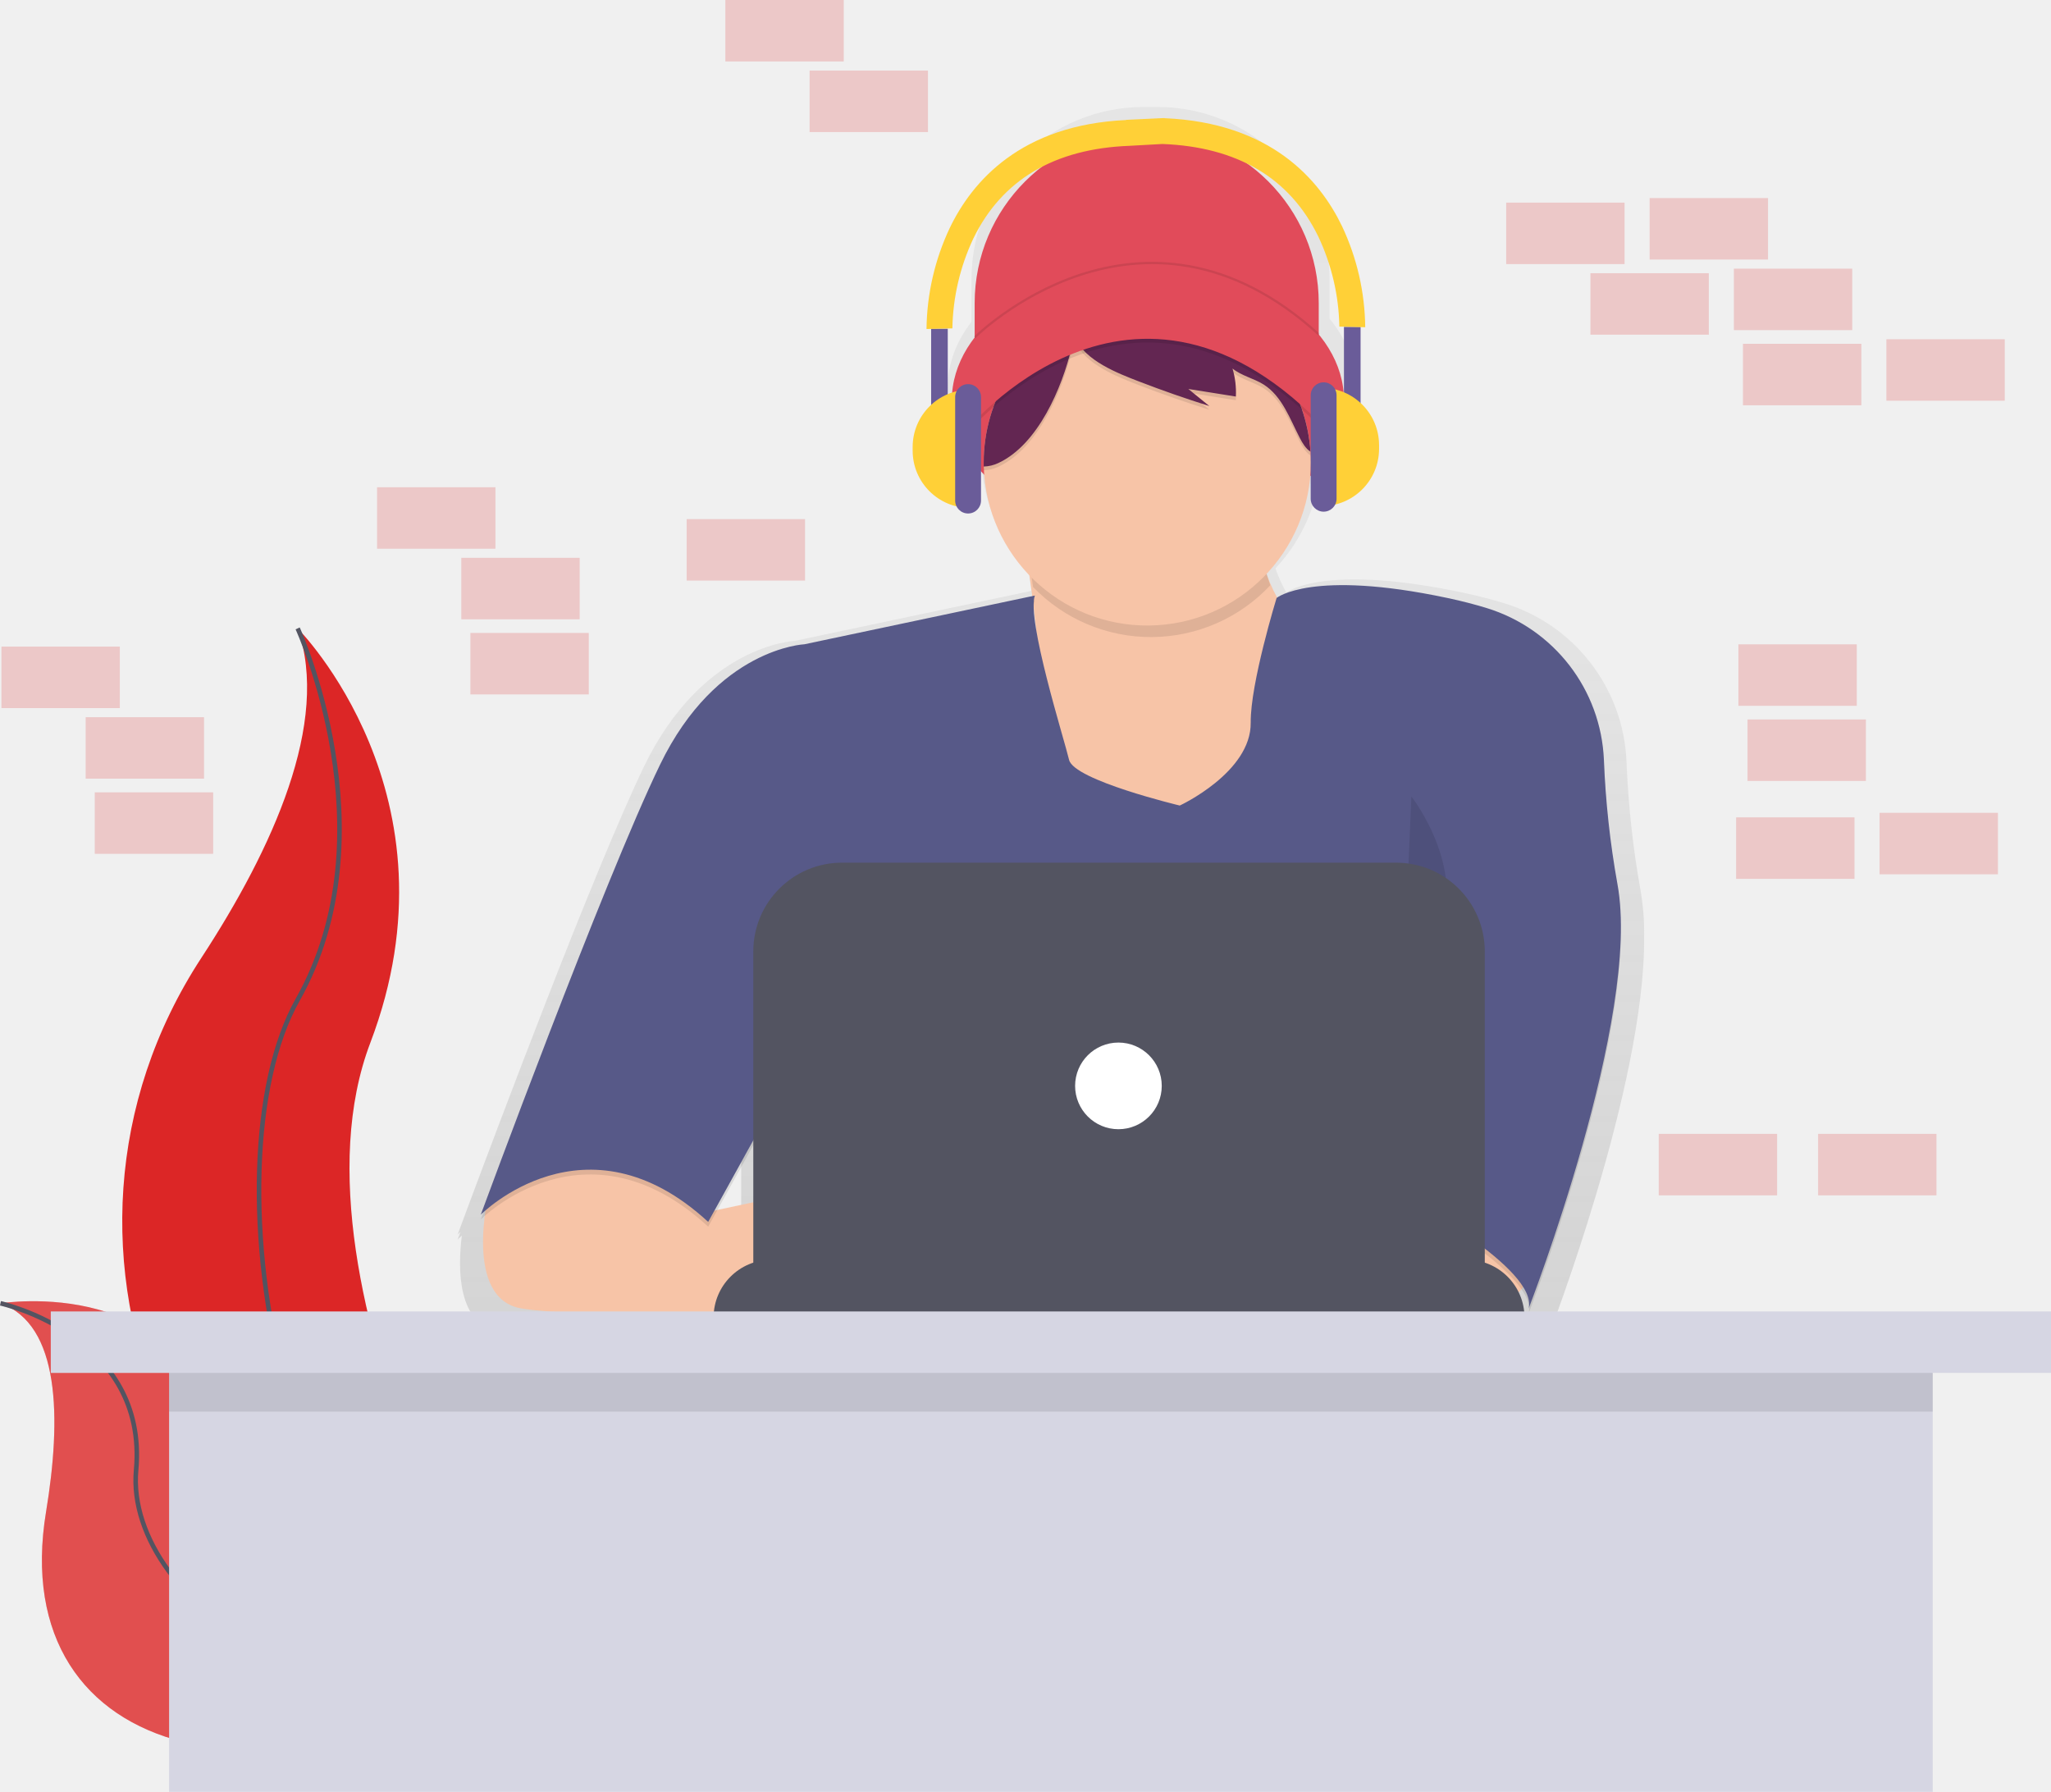
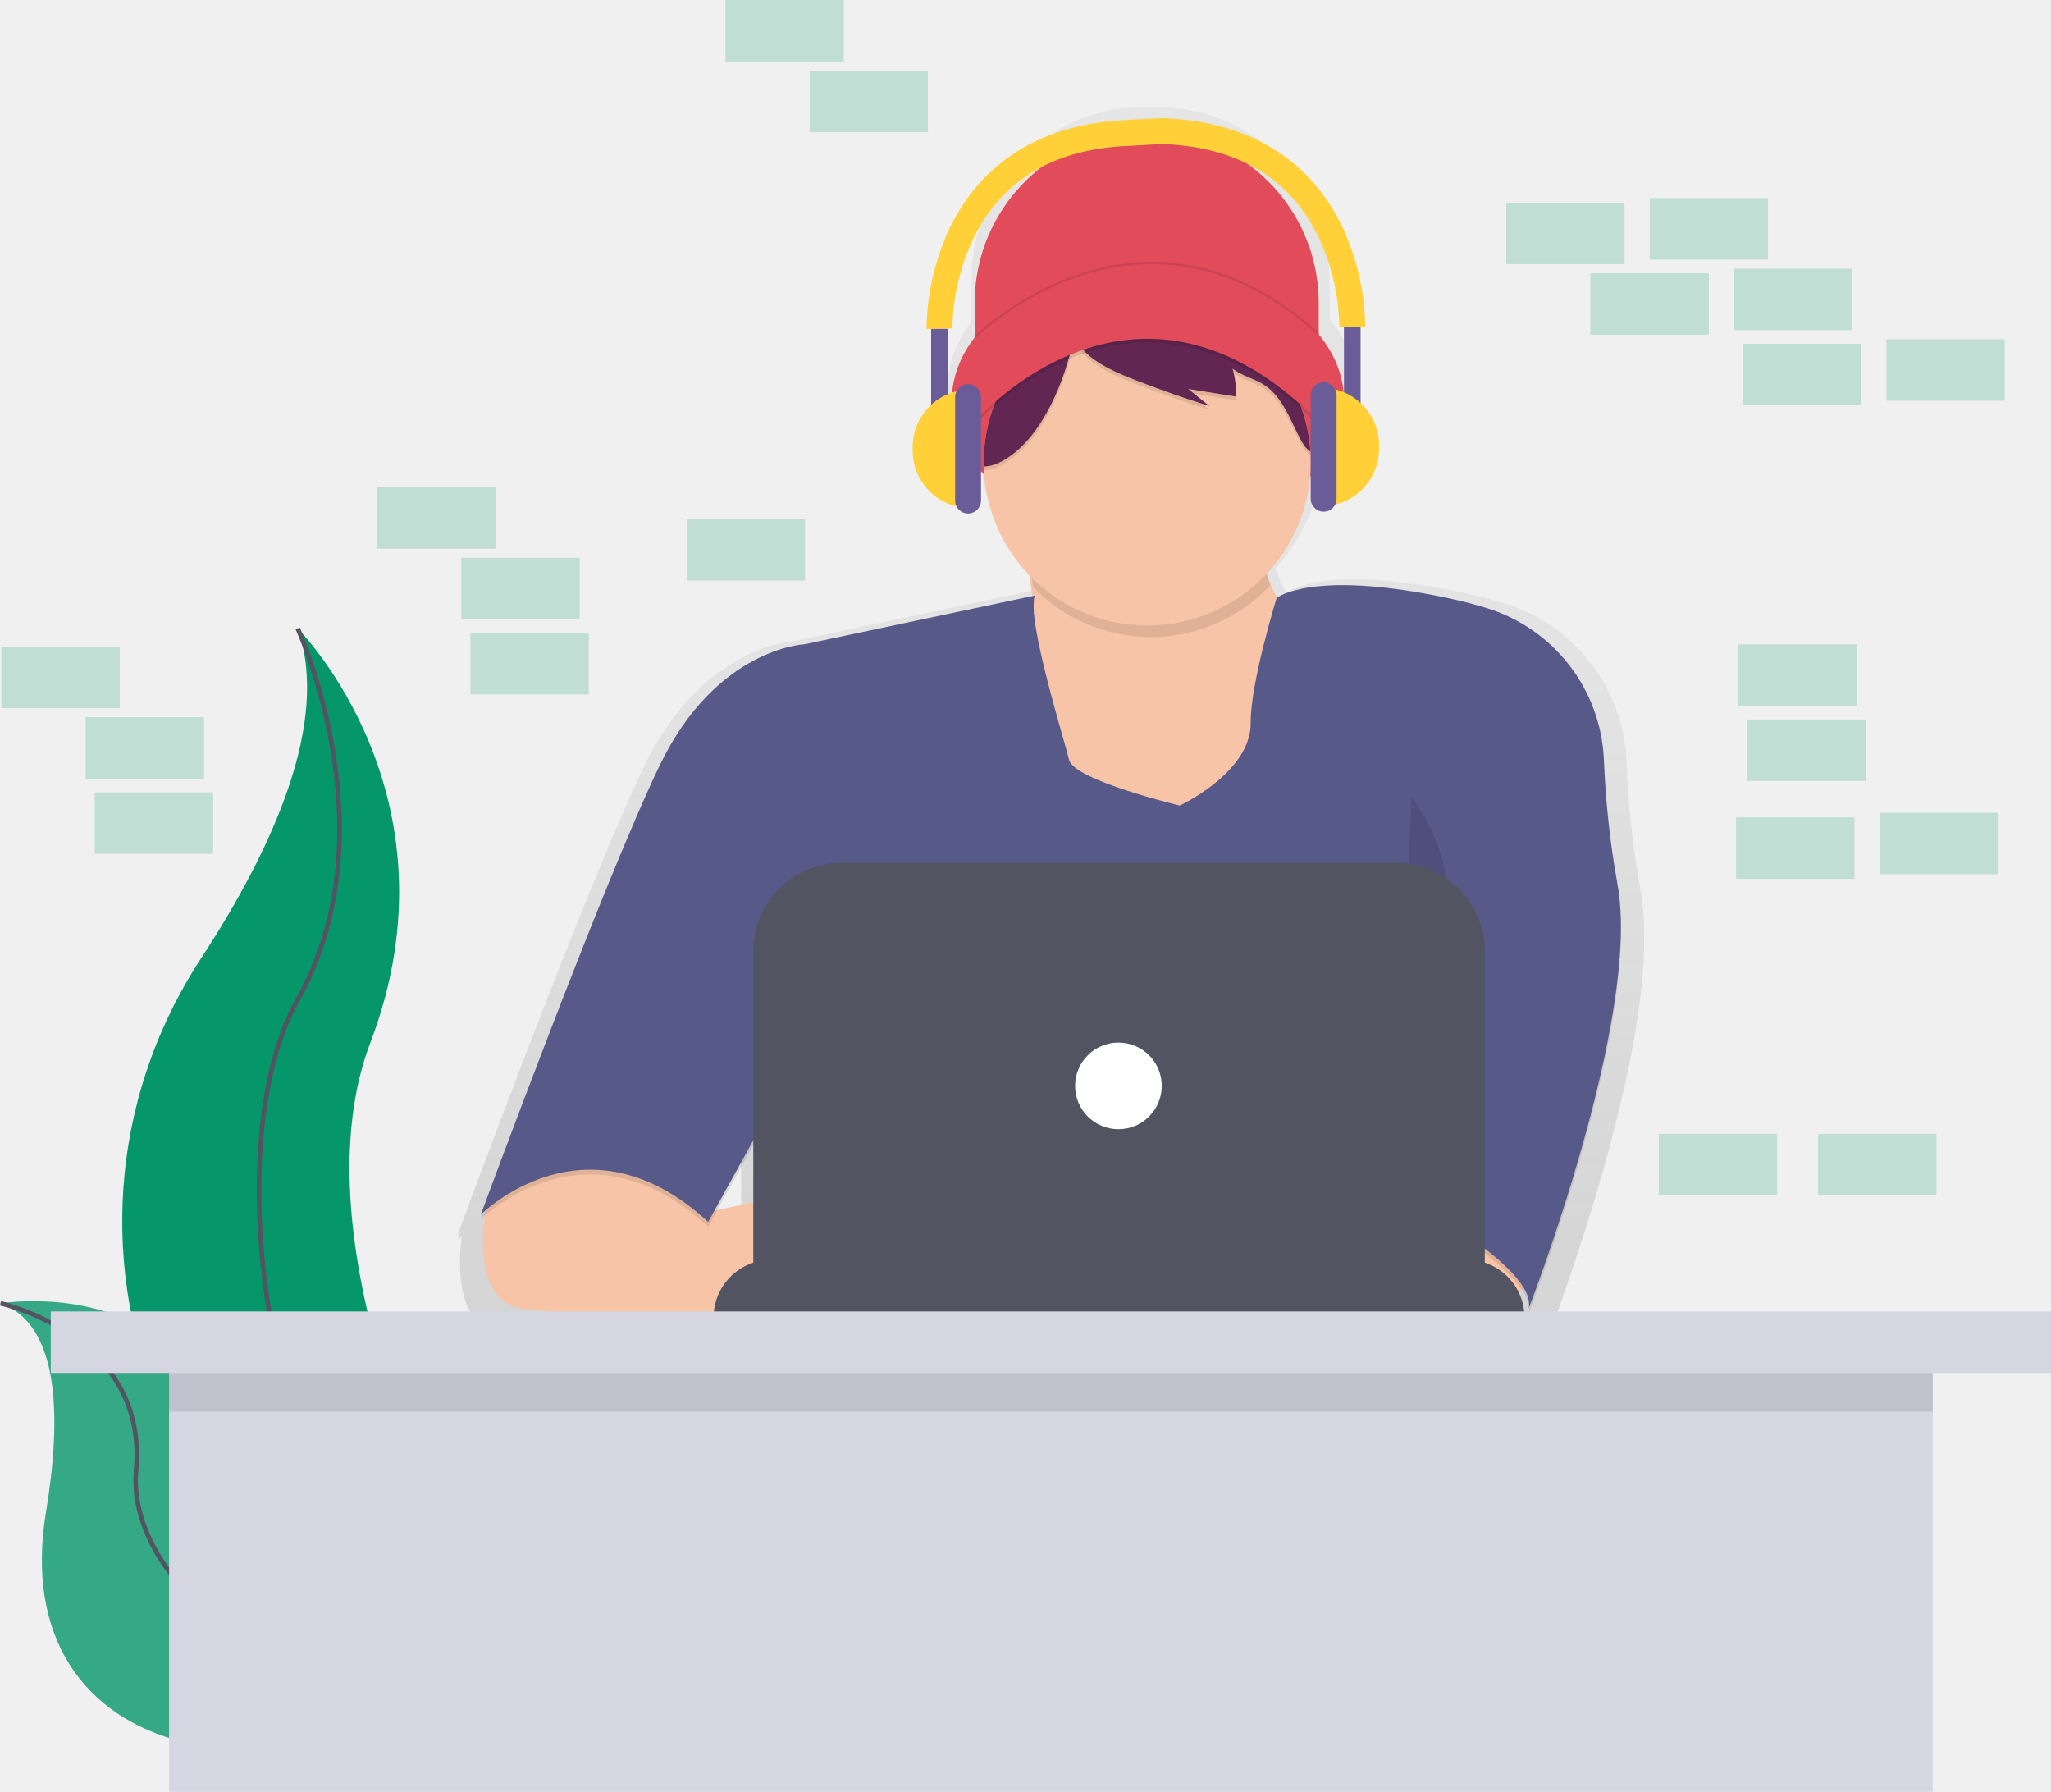
<svg xmlns="http://www.w3.org/2000/svg" id="6088ba52-b752-42bb-ac91-0a74df332082" data-name="Layer 1" width="900.94" height="787" viewBox="0 0 900.94 787">
  <defs>
    <linearGradient id="33dd52eb-d837-4874-aadb-63a17bd6edfc" x1="611.05" y1="646" x2="611.05" y2="103.5" gradientUnits="userSpaceOnUse">
      <stop offset="0" stop-color="gray" stop-opacity="0.25" />
      <stop offset="0.54" stop-color="gray" stop-opacity="0.12" />
      <stop offset="1" stop-color="gray" stop-opacity="0.1" />
    </linearGradient>
  </defs>
-   <rect x="763.63" y="283" width="52" height="27" fill="#dc2626" opacity="0.2" />
-   <rect x="767.63" y="316" width="52" height="27" fill="#dc2626" opacity="0.2" />
-   <rect x="724.63" y="87" width="52" height="27" fill="#dc2626" opacity="0.2" />
-   <rect x="761.63" y="118" width="52" height="27" fill="#dc2626" opacity="0.2" />
-   <rect x="661.63" y="89" width="52" height="27" fill="#dc2626" opacity="0.2" />
-   <rect x="828.63" y="149" width="52" height="27" fill="#dc2626" opacity="0.2" />
-   <rect x="765.63" y="151" width="52" height="27" fill="#dc2626" opacity="0.2" />
-   <rect x="698.63" y="120" width="52" height="27" fill="#dc2626" opacity="0.2" />
-   <rect x="825.63" y="357" width="52" height="27" fill="#dc2626" opacity="0.2" />
-   <rect x="762.63" y="359" width="52" height="27" fill="#dc2626" opacity="0.2" />
-   <path d="M280.17,332.5s73.29,73.29,31.92,182S383,804.14,383,804.14s-1.2-.18-3.43-.57C229.05,777,154.26,604.85,238,477,269.08,429.41,294.62,373.64,280.17,332.5Z" transform="translate(-149.42 -56.5)" fill="#dc2626" />
+   <rect x="763.63" y="283" width="52" height="27" fill="#059669" opacity="0.2" />
+   <rect x="767.63" y="316" width="52" height="27" fill="#059669" opacity="0.2" />
+   <rect x="724.63" y="87" width="52" height="27" fill="#059669" opacity="0.2" />
+   <rect x="761.63" y="118" width="52" height="27" fill="#059669" opacity="0.2" />
+   <rect x="661.63" y="89" width="52" height="27" fill="#059669" opacity="0.2" />
+   <rect x="828.63" y="149" width="52" height="27" fill="#059669" opacity="0.2" />
+   <rect x="765.63" y="151" width="52" height="27" fill="#059669" opacity="0.2" />
+   <rect x="698.63" y="120" width="52" height="27" fill="#059669" opacity="0.2" />
+   <rect x="825.63" y="357" width="52" height="27" fill="#059669" opacity="0.2" />
+   <rect x="762.63" y="359" width="52" height="27" fill="#059669" opacity="0.2" />
+   <path d="M280.17,332.5s73.29,73.29,31.92,182S383,804.14,383,804.14s-1.2-.18-3.43-.57C229.05,777,154.26,604.85,238,477,269.08,429.41,294.62,373.64,280.17,332.5Z" transform="translate(-149.42 -56.5)" fill="#059669" />
  <path d="M280.17,332.5s41.37,89.84,0,163.12-7.09,279,102.84,308.52" transform="translate(-149.42 -56.5)" fill="none" stroke="#535461" stroke-miterlimit="10" stroke-width="2" />
-   <path d="M149.63,628.92s83.63-13.32,91.25,61.63S401.7,775.89,401.7,775.89s-1,.68-2.87,1.91c-126.49,83-247.4,52.89-229.17-57.36C176.43,679.45,175.87,638.28,149.63,628.92Z" transform="translate(-149.42 -56.5)" fill="#dc2626" />
+   <path d="M149.63,628.92s83.63-13.32,91.25,61.63S401.7,775.89,401.7,775.89s-1,.68-2.87,1.91c-126.49,83-247.4,52.89-229.17-57.36C176.43,679.45,175.87,638.28,149.63,628.92Z" transform="translate(-149.42 -56.5)" fill="#059669" />
  <path d="M149.63,628.92s83.63-13.32,91.25,61.63S401.7,775.89,401.7,775.89s-1,.68-2.87,1.91c-126.49,83-247.4,52.89-229.17-57.36C176.43,679.45,175.87,638.28,149.63,628.92Z" transform="translate(-149.42 -56.5)" fill="#f5f5f5" opacity="0.2" />
  <path d="M149.63,628.92s64.91,14.25,59.58,73.27S305.61,832,401.7,775.89" transform="translate(-149.42 -56.5)" fill="none" stroke="#535461" stroke-miterlimit="10" stroke-width="2" />
-   <rect x="0.63" y="284" width="52" height="27" fill="#dc2626" opacity="0.2" />
-   <rect x="37.63" y="315" width="52" height="27" fill="#dc2626" opacity="0.2" />
-   <rect x="318.63" width="52" height="27" fill="#dc2626" opacity="0.2" />
-   <rect x="728.63" y="498" width="52" height="27" fill="#dc2626" opacity="0.2" />
-   <rect x="41.63" y="348" width="52" height="27" fill="#dc2626" opacity="0.2" />
-   <rect x="355.63" y="31" width="52" height="27" fill="#dc2626" opacity="0.2" />
-   <rect x="165.63" y="214" width="52" height="27" fill="#dc2626" opacity="0.2" />
-   <rect x="202.63" y="245" width="52" height="27" fill="#dc2626" opacity="0.2" />
-   <rect x="301.63" y="228" width="52" height="27" fill="#dc2626" opacity="0.2" />
-   <rect x="206.63" y="278" width="52" height="27" fill="#dc2626" opacity="0.2" />
-   <rect x="798.63" y="498" width="52" height="27" fill="#dc2626" opacity="0.2" />
+   <rect x="0.63" y="284" width="52" height="27" fill="#059669" opacity="0.2" />
+   <rect x="37.63" y="315" width="52" height="27" fill="#059669" opacity="0.2" />
+   <rect x="318.63" width="52" height="27" fill="#059669" opacity="0.2" />
+   <rect x="728.63" y="498" width="52" height="27" fill="#059669" opacity="0.2" />
+   <rect x="41.63" y="348" width="52" height="27" fill="#059669" opacity="0.2" />
+   <rect x="355.63" y="31" width="52" height="27" fill="#059669" opacity="0.2" />
+   <rect x="165.63" y="214" width="52" height="27" fill="#059669" opacity="0.2" />
+   <rect x="202.63" y="245" width="52" height="27" fill="#059669" opacity="0.2" />
+   <rect x="301.63" y="228" width="52" height="27" fill="#059669" opacity="0.2" />
+   <rect x="206.63" y="278" width="52" height="27" fill="#059669" opacity="0.2" />
+   <rect x="798.63" y="498" width="52" height="27" fill="#059669" opacity="0.2" />
  <path d="M870.07,447.61a412.25,412.25,0,0,1-6.18-56.71h0a76,76,0,0,0-53.46-69.38c-5.46-1.68-11.47-3.25-18.11-4.66-58.2-12.36-75.88-1.57-77.89-.15A74.63,74.63,0,0,1,710,307.1c-.1-.34-.19-.68-.29-1a74.51,74.51,0,0,0,19.91-44.89c9.71-9.84,15.38-21.72,15.38-34.51,0-11-4.2-21.32-11.55-30.25V179.07a75.57,75.57,0,0,0-75.57-75.57h-6.13a75.57,75.57,0,0,0-75.57,75.57v18.73c-6.67,8.61-10.45,18.44-10.45,28.88,0,12.52,5.44,24.16,14.78,33.88a74.52,74.52,0,0,0,20.74,46.34c.41,2.84.83,5.89,1.24,9.11L498.39,338s-40.14,1.65-66,55C410.52,438.19,367,554.29,354.11,588.85h0c-2.33,6.26-3.65,9.85-3.65,9.85s.43-.43,1.24-1.17l-1.24,3.37s.63-.64,1.83-1.69c-1.82,14.46-2.08,39.29,16.86,42.38,15.88,2.59,56.8,3.66,87.71,4.09v0H459c20.49.27,36.08.27,36.08.27v-.27H827.52v-3.41a22.91,22.91,0,0,0-1.83-9l.46-.56a18.25,18.25,0,0,1,3.45,8,8,8,0,0,1-.16.84l.2-.51a8.56,8.56,0,0,1-.2,2.71s42.65-109.89,42.19-175.51A111.17,111.17,0,0,0,870.07,447.61ZM604.22,330.86a76.25,76.25,0,0,1-1.06-9.48s0-.06,0-.09C603.53,324.38,603.89,327.58,604.22,330.86ZM475,566.9v26.19L458.6,596.6Z" transform="translate(-149.42 -56.5)" fill="url(#33dd52eb-d837-4874-aadb-63a17bd6edfc)" />
  <path d="M503.71,57.57h0a75.57,75.57,0,0,1,75.57,75.57v32.24a0,0,0,0,1,0,0H428.14a0,0,0,0,1,0,0V133.14A75.57,75.57,0,0,1,503.71,57.57Z" fill="#e14b5a" />
  <ellipse cx="504.24" cy="175.95" rx="86.14" ry="59.19" fill="#e14b5a" />
  <path d="M598.44,289.79s18,94.07,0,119.44,55,35.41,55,35.41L729,417.16l10.57-67.65s-46-25.9-36.47-78.22Z" transform="translate(-149.42 -56.5)" fill="#f7c4a7" />
  <path d="M821.46,606.89s4.76,20.61-21.14,24.31a146.45,146.45,0,0,1-46.08-.55l-5.71-51.77h60.25Z" transform="translate(-149.42 -56.5)" fill="#f7c4a7" />
  <path d="M364.12,580.51S352.68,627,378.58,631.2s121,4.23,121,4.23v-55l-43.06,9.2L416.1,550.87Z" transform="translate(-149.42 -56.5)" fill="#f7c4a7" />
  <path d="M604,320.18l-101.21,21.4s-38.58,1.59-63.42,52.85-78.75,197.66-78.75,197.66,46-46.51,99.89,3.17l35.94-65-7.93,103.06H767V584.69s58.13,31.18,53.91,48.62c0,0,49.75-128.18,39-186.43a396.18,396.18,0,0,1-5.94-54.5h0a73,73,0,0,0-51.38-66.67c-5.24-1.61-11-3.12-17.4-4.47-59.72-12.68-75,0-75,0s-11.57,37.64-11.36,54.7c.26,21.93-31.18,36.47-31.18,36.47s-46.51-11.1-48.62-20.08S600.28,330.75,604,320.18Z" transform="translate(-149.42 -56.5)" opacity="0.1" />
  <path d="M604,318.07l-101.21,21.4s-38.58,1.59-63.42,52.85S360.61,590,360.61,590s46-46.51,99.89,3.17l35.94-65L488.51,631.2H767V582.58s58.13,31.18,53.91,48.62c0,0,49.75-128.18,39-186.43a396.18,396.18,0,0,1-5.94-54.5h0a73,73,0,0,0-51.38-66.67c-5.24-1.61-11-3.12-17.4-4.47-59.72-12.68-75,0-75,0s-11.57,37.64-11.36,54.7c.26,21.93-31.18,36.47-31.18,36.47s-46.51-11.1-48.62-20.08S600.28,328.64,604,318.07Z" transform="translate(-149.42 -56.5)" fill="#575988" />
  <path d="M707.42,313.58a71.53,71.53,0,0,1-2.76-37.52L600,294.55s1.51,7.91,3.22,19.76a71.86,71.86,0,0,0,104.18-.73Z" transform="translate(-149.42 -56.5)" opacity="0.1" />
  <path d="M725.27,259.67a71.88,71.88,0,0,1-143.73,1.74c0-.58,0-1.16,0-1.74a71.89,71.89,0,0,1,40.29-64.59q3.23-1.58,6.64-2.84a72.39,72.39,0,0,1,37-3.44h0a71.82,71.82,0,0,1,59.61,66.1Q725.27,257.27,725.27,259.67Z" transform="translate(-149.42 -56.5)" fill="#f7c4a7" />
  <g opacity="0.1">
    <path d="M628.36,193.93l.1-.06q-3.41,1.26-6.64,2.84a71.89,71.89,0,0,0-40.29,64.59c0,.58,0,1.16,0,1.74a16,16,0,0,0,6.45-1.55c17.52-8.18,28-33.2,32.16-50.65C621.64,204.59,623.05,197.55,628.36,193.93Z" transform="translate(-149.42 -56.5)" />
    <path d="M683.37,195.94a71.28,71.28,0,0,0-17.87-5.51,23.06,23.06,0,0,1,12.83,8.06,32.86,32.86,0,0,1,3.93,7,72.07,72.07,0,0,0-60.45,1.25c4.51,9.89,18.5,15.28,27.84,18.89q15.34,5.92,31,10.83l-9.24-7.5,20.87,3.32a36.15,36.15,0,0,0-1.46-12.3c4,3.22,9.3,4.3,13.64,7,8.13,5.13,11.52,15,15.95,23.55,1.17,2.26,2.55,4.57,4.66,6A71.91,71.91,0,0,0,683.37,195.94Z" transform="translate(-149.42 -56.5)" />
  </g>
  <path d="M628.36,192.3l.1-.06q-3.41,1.26-6.64,2.84a71.89,71.89,0,0,0-40.29,64.59c0,.58,0,1.16,0,1.74a16,16,0,0,0,6.45-1.55c17.52-8.18,28-33.2,32.16-50.65C621.64,203,623.05,195.93,628.36,192.3Z" transform="translate(-149.42 -56.5)" fill="#632652" />
  <path d="M683.37,194.32a71.28,71.28,0,0,0-17.87-5.51,23.06,23.06,0,0,1,12.83,8.06,32.86,32.86,0,0,1,3.93,7,72.07,72.07,0,0,0-60.45,1.25c4.51,9.89,18.5,15.28,27.84,18.89q15.34,5.92,31,10.83l-9.24-7.5,20.87,3.32a36.15,36.15,0,0,0-1.46-12.3c4,3.22,9.3,4.3,13.64,7,8.13,5.13,11.52,15,15.95,23.55,1.17,2.26,2.55,4.57,4.66,6A71.91,71.91,0,0,0,683.37,194.32Z" transform="translate(-149.42 -56.5)" fill="#632652" />
  <path d="M573.33,247.82s74-92,159.61,0l-7.4-20.61s-40.17-58.66-68.7-46-56.55,21.67-56.55,21.67Z" transform="translate(-149.42 -56.5)" opacity="0.1" />
  <path d="M573.33,246.19s74-92,159.61,0l-7.4-20.61s-40.17-58.66-68.7-46-56.55,21.67-56.55,21.67Z" transform="translate(-149.42 -56.5)" fill="#e14b5a" />
  <path d="M512.55,444.38s-15.85,42.28,6.34,80.33-19.55,53.91-19.55,53.91" transform="translate(-149.42 -56.5)" opacity="0.1" />
  <path d="M769.4,406.33s27.48,34.88,9.51,66.06S762,578.62,762,578.62" transform="translate(-149.42 -56.5)" opacity="0.1" />
  <path d="M338.82,553.3H644.29a25.37,25.37,0,0,1,25.37,25.37v0a0,0,0,0,1,0,0H313.46a0,0,0,0,1,0,0v0A25.37,25.37,0,0,1,338.82,553.3Z" fill="#535461" />
  <path d="M369.9,378.89H613.22a39,39,0,0,1,39,39V559.11a0,0,0,0,1,0,0H330.9a0,0,0,0,1,0,0V417.89A39,39,0,0,1,369.9,378.89Z" fill="#535461" />
  <circle cx="491.29" cy="476.93" r="19.03" fill="#fff" />
  <path d="M577.56,204.7s72.72-72.68,151.15-1.33" transform="translate(-149.42 -56.5)" fill="none" stroke="#000" stroke-miterlimit="10" opacity="0.1" />
  <rect x="590.36" y="143.57" width="7.3" height="41.39" fill="#6a5c99" />
  <path d="M580.62,170.35h0a25.16,25.16,0,0,1,25.16,25.16v1.62a25.16,25.16,0,0,1-25.16,25.16h0a0,0,0,0,1,0,0V170.35a0,0,0,0,1,0,0Z" fill="#ffd037" />
  <rect x="575.75" y="167.92" width="11.36" height="56.81" rx="5.68" ry="5.68" fill="#6a5c99" />
  <rect x="558.44" y="200.88" width="7.3" height="41.39" transform="translate(974.76 386.65) rotate(-180)" fill="#6a5c99" />
  <path d="M550.32,227.66h0a25.16,25.16,0,0,1,25.16,25.16v1.62a25.16,25.16,0,0,1-25.16,25.16h0a0,0,0,0,1,0,0V227.66A0,0,0,0,1,550.32,227.66Z" transform="translate(976.38 450.76) rotate(180)" fill="#ffd037" />
  <rect x="568.99" y="225.23" width="11.36" height="56.81" rx="5.68" ry="5.68" transform="translate(999.92 450.76) rotate(-180)" fill="#6a5c99" />
  <path d="M738.92,155.83c-9.89-20.56-31.43-45.42-77.86-47.41v-.06l-.56,0h0l-16.45.78v.08c-46.12,2.12-67.56,26.89-77.42,47.38A106.59,106.59,0,0,0,556.41,201l5.68-.14,5.68-.13A96.65,96.65,0,0,1,577,161.21c12.52-25.72,35.56-39.39,68.47-40.66h0l14.55-.81h0C692.95,121,716,134.69,728.51,160.4a96.65,96.65,0,0,1,9.25,39.54l5.68.13,5.68.14A106.59,106.59,0,0,0,738.92,155.83Z" transform="translate(-149.42 -56.5)" fill="#ffd037" />
  <rect x="74.28" y="579" width="774.71" height="208" fill="#d6d6e3" />
  <rect x="74.28" y="593" width="774.71" height="27" opacity="0.1" />
  <rect x="22.31" y="576" width="878.63" height="27" fill="#d6d6e3" />
</svg>
